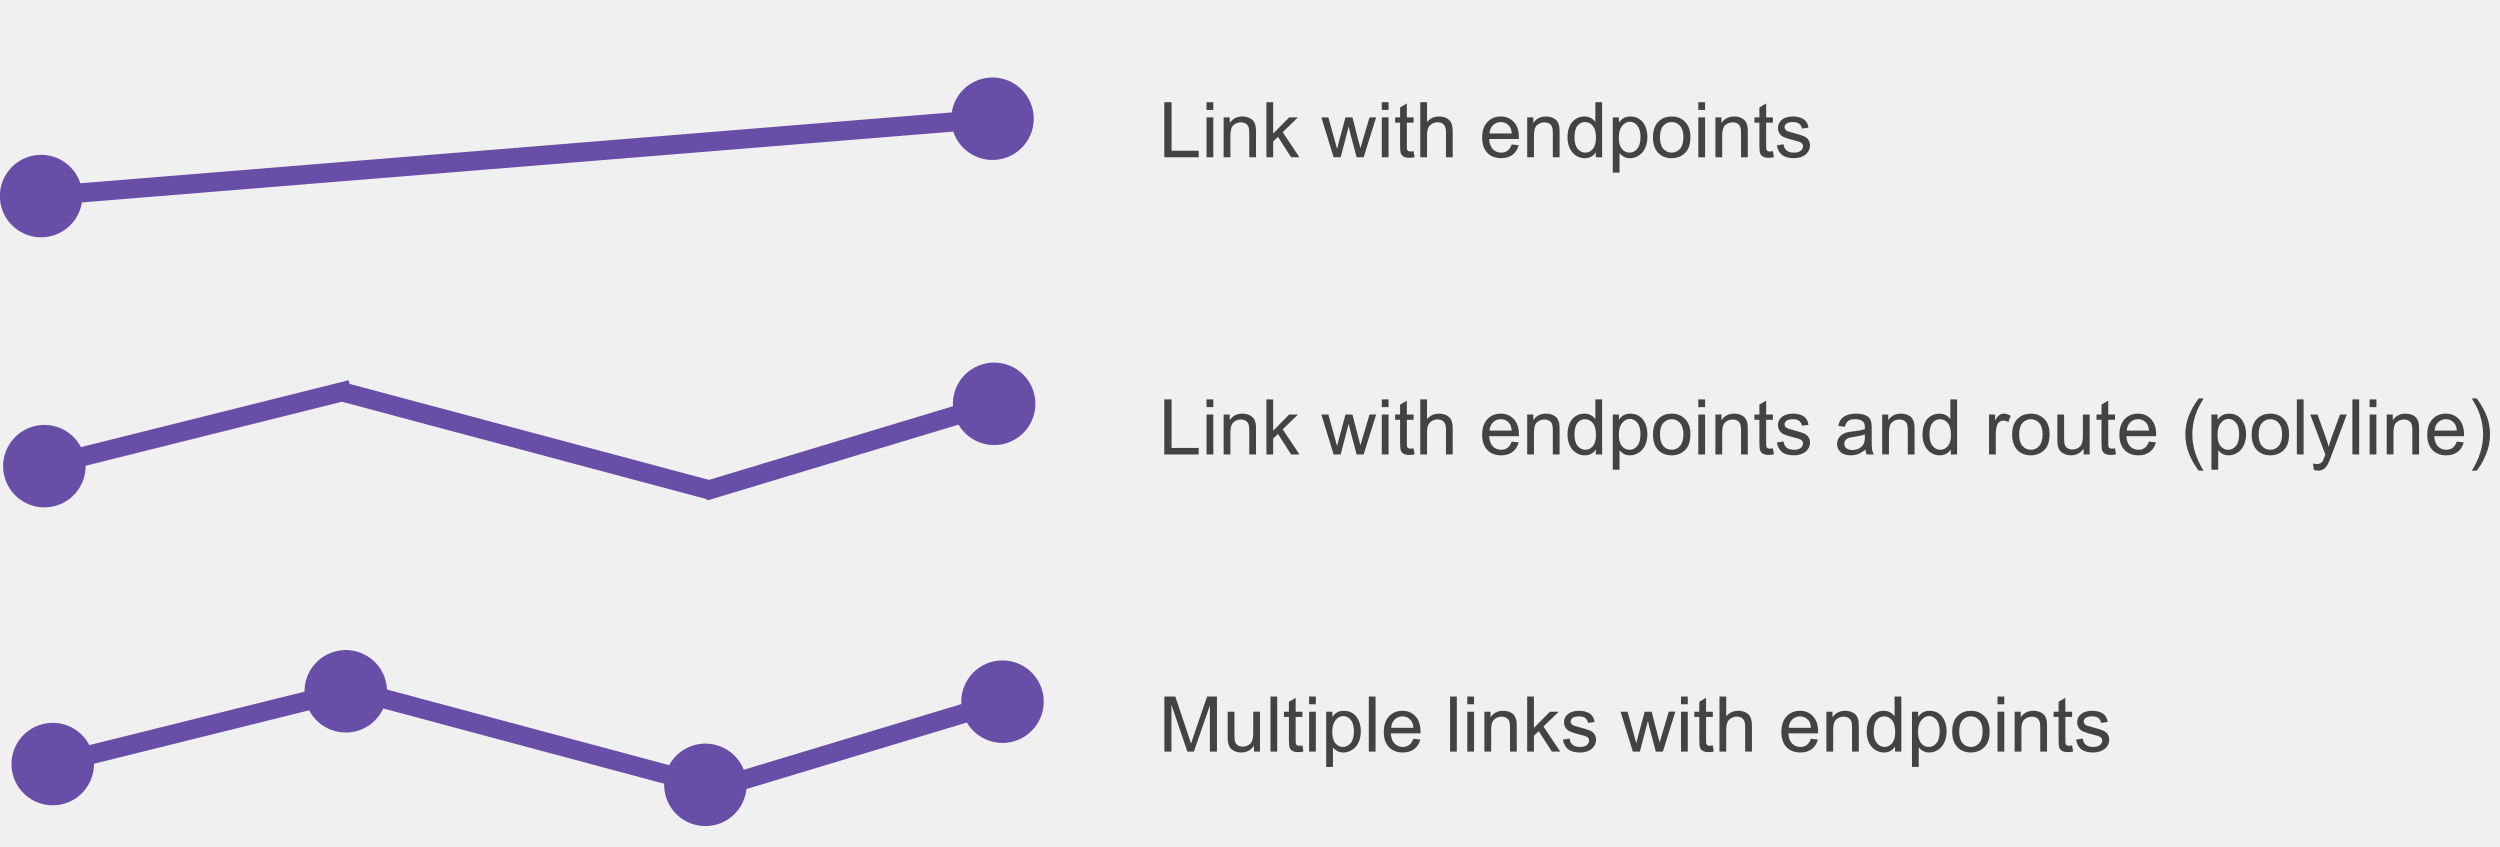
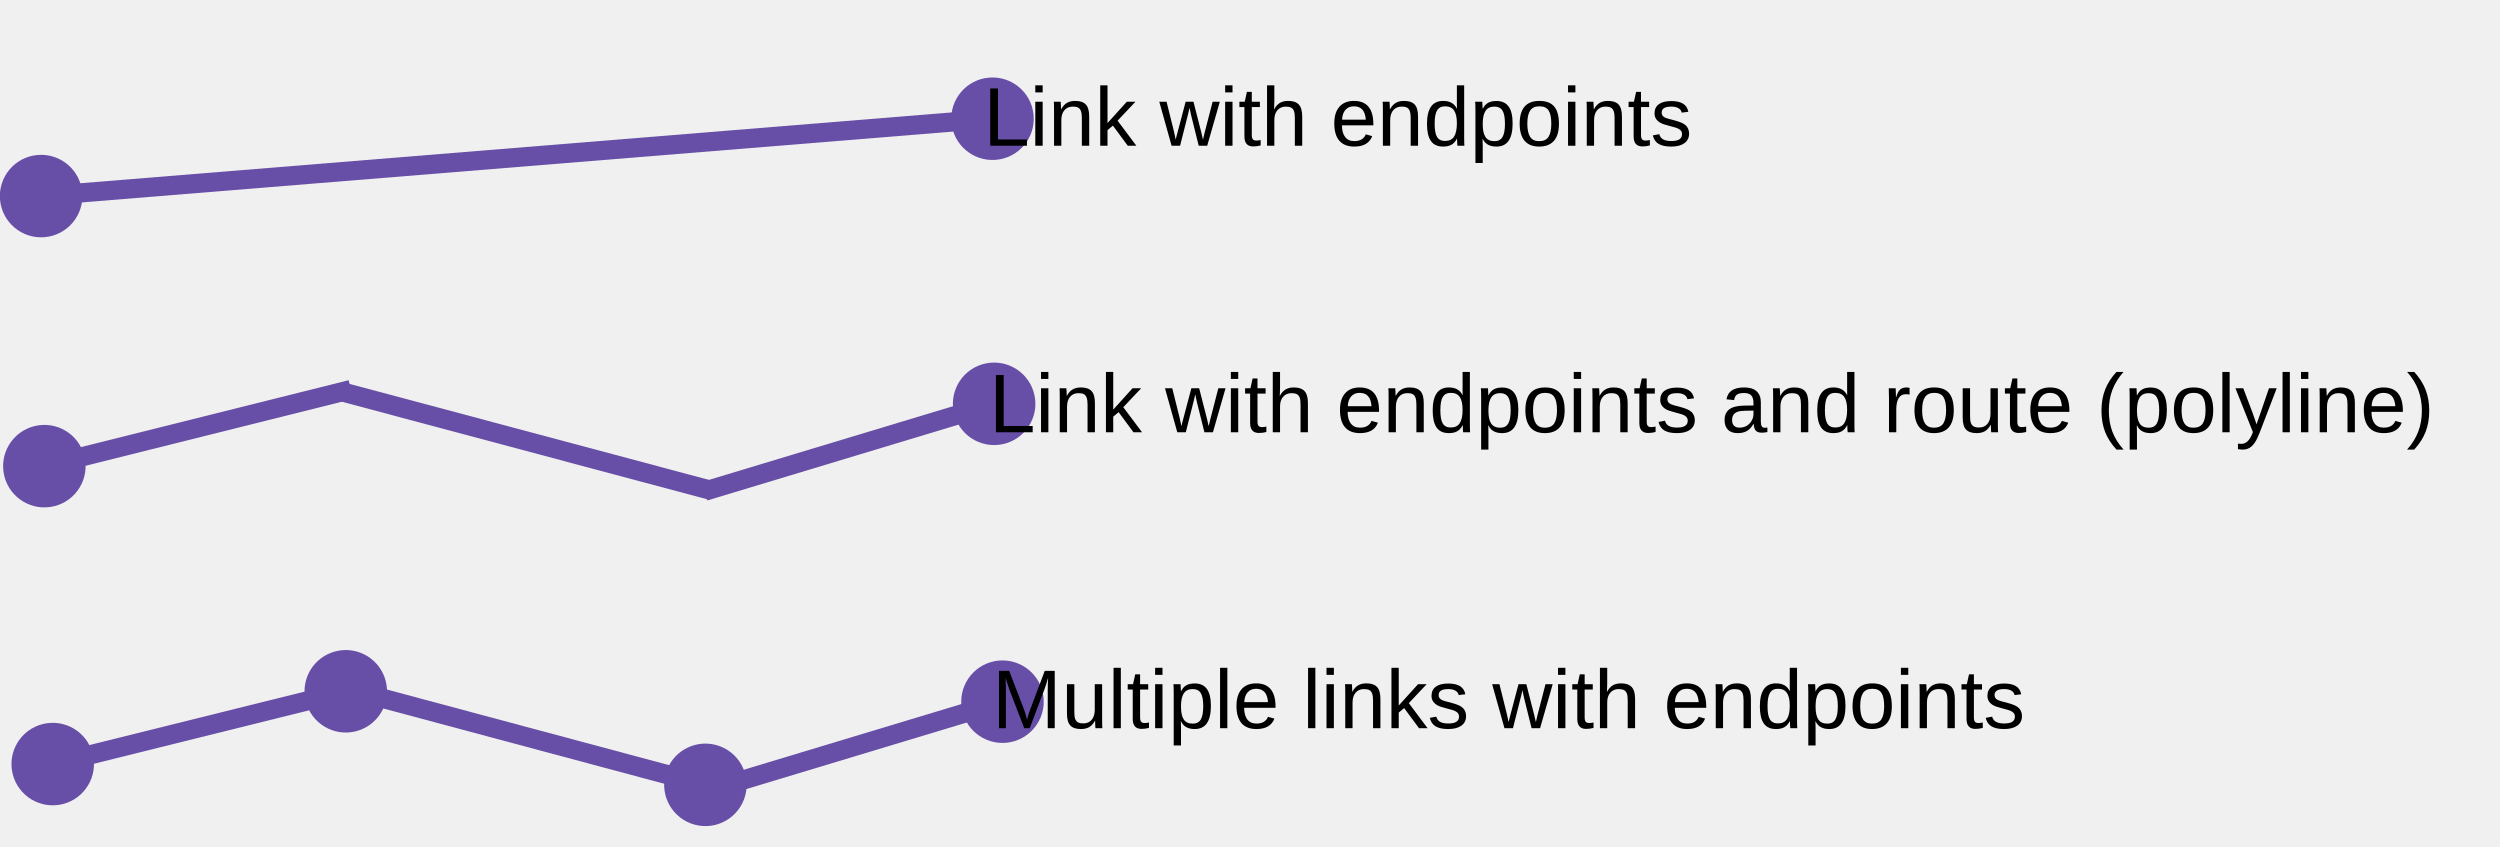
<svg xmlns="http://www.w3.org/2000/svg" version="1.1" viewBox="0 0 520 176" fill="none" stroke="none" stroke-linecap="square" stroke-miterlimit="10" id="svg65" width="520" height="176">
  <defs id="defs69" />
  <clipPath id="p.0">
    <path d="M 0,0 H 1024 V 768 H 0 Z" clip-rule="nonzero" id="path2" />
  </clipPath>
  <g clip-path="url(#p.0)" id="g63">
    <path fill="#000000" fill-opacity="0" d="M 0,0 H 1024 V 768 H 0 Z" fill-rule="evenodd" id="path5" />
    <path fill="#000000" fill-opacity="0" d="M 2.64,160.996 80.247,141.72" fill-rule="evenodd" id="path7" />
    <path stroke="#674ea7" stroke-width="4" stroke-linejoin="round" stroke-linecap="butt" d="M 17.353,157.341 65.534,145.374" fill-rule="evenodd" id="path9" />
    <path fill="#674ea7" stroke="#674ea7" stroke-width="4" stroke-linecap="butt" d="m 4.581,160.514 c -0.876,-3.527 1.273,-7.096 4.8,-7.972 3.527,-0.876 7.096,1.273 7.972,4.8 0.876,3.527 -1.273,7.096 -4.8,7.972 -3.527,0.876 -7.096,-1.273 -7.972,-4.8 z" fill-rule="nonzero" id="path11" />
    <path fill="#674ea7" stroke="#674ea7" stroke-width="4" stroke-linecap="butt" d="m 78.306,142.202 c 0.876,3.527 -1.273,7.096 -4.8,7.972 -3.527,0.876 -7.096,-1.273 -7.972,-4.8 -0.876,-3.527 1.273,-7.096 4.8,-7.972 3.527,-0.876 7.096,1.273 7.972,4.8 z" fill-rule="nonzero" id="path13" />
    <path fill="#000000" fill-opacity="0" d="m 73.091,143.515 81.921,21.953" fill-rule="evenodd" id="path15" />
    <path stroke="#674ea7" stroke-width="4" stroke-linejoin="round" stroke-linecap="butt" d="m 73.091,143.515 67.278,18.029" fill-rule="evenodd" id="path17" />
    <path fill="#674ea7" stroke="#674ea7" stroke-width="4" stroke-linecap="butt" d="m 153.08,164.95 c -0.941,3.51 -4.549,5.593 -8.059,4.653 -3.51,-0.941 -5.593,-4.549 -4.653,-8.059 0.941,-3.51 4.549,-5.593 8.059,-4.653 3.51,0.941 5.593,4.549 4.653,8.059 z" fill-rule="nonzero" id="path19" />
    <path fill="#000000" fill-opacity="0" d="m 148.29,164.132 68.441,-20.661" fill-rule="evenodd" id="path21" />
    <path stroke="#674ea7" stroke-width="4" stroke-linejoin="round" stroke-linecap="butt" d="m 148.29,164.132 53.928,-16.28" fill-rule="evenodd" id="path23" />
    <path fill="#674ea7" stroke="#674ea7" stroke-width="4" stroke-linecap="butt" d="m 214.816,144.048 c 1.05,3.479 -0.919,7.151 -4.398,8.201 -3.479,1.05 -7.151,-0.919 -8.201,-4.398 -1.05,-3.479 0.919,-7.151 4.398,-8.201 3.479,-1.05 7.151,0.919 8.201,4.398 z" fill-rule="nonzero" id="path25" />
    <path fill="#000000" fill-opacity="0" d="M 0.904,99.04 72.999,81.025" fill-rule="evenodd" id="path27" />
    <path stroke="#674ea7" stroke-width="4" stroke-linejoin="round" stroke-linecap="butt" d="M 15.612,95.365 72.999,81.025" fill-rule="evenodd" id="path29" />
    <path fill="#674ea7" stroke="#674ea7" stroke-width="4" stroke-linecap="butt" d="m 2.844,98.555 c -0.881,-3.526 1.263,-7.098 4.788,-7.979 3.526,-0.881 7.098,1.263 7.979,4.788 0.881,3.526 -1.263,7.098 -4.788,7.979 -3.526,0.881 -7.098,-1.263 -7.979,-4.788 z" fill-rule="nonzero" id="path31" />
    <path fill="#000000" fill-opacity="0" d="m 71.354,81.559 76.661,20.472" fill-rule="evenodd" id="path33" />
    <path stroke="#674ea7" stroke-width="4" stroke-linejoin="round" stroke-linecap="butt" d="m 71.354,81.559 76.661,20.472" fill-rule="evenodd" id="path35" />
    <path fill="#000000" fill-opacity="0" d="M 146.554,102.177 214.995,81.515" fill-rule="evenodd" id="path37" />
    <path stroke="#674ea7" stroke-width="4" stroke-linejoin="round" stroke-linecap="butt" d="M 146.554,102.177 200.482,85.896" fill-rule="evenodd" id="path39" />
    <path fill="#674ea7" stroke="#674ea7" stroke-width="4" stroke-linecap="butt" d="m 213.08,82.093 c 1.05,3.479 -0.919,7.151 -4.398,8.201 -3.479,1.05 -7.151,-0.919 -8.201,-4.398 -1.05,-3.479 0.919,-7.151 4.398,-8.201 3.479,-1.05 7.151,0.919 8.201,4.398 z" fill-rule="nonzero" id="path41" />
    <path fill="#000000" fill-opacity="0" d="M 1.0682415e-4,41.48 214.992,24" fill-rule="evenodd" id="path43" />
    <path stroke="#674ea7" stroke-width="4" stroke-linejoin="round" stroke-linecap="butt" d="M 15.11,40.252 199.882,25.228" fill-rule="evenodd" id="path45" />
    <path fill="#674ea7" stroke="#674ea7" stroke-width="4" stroke-linecap="butt" d="m 1.994,41.318 c -0.294,-3.622 2.403,-6.797 6.025,-7.092 3.622,-0.294 6.797,2.403 7.092,6.025 0.294,3.622 -2.403,6.797 -6.025,7.092 -3.622,0.294 -6.797,-2.403 -7.092,-6.025 z" fill-rule="nonzero" id="path47" />
    <path fill="#674ea7" stroke="#674ea7" stroke-width="4" stroke-linecap="butt" d="m 212.999,24.162 c 0.294,3.622 -2.403,6.797 -6.025,7.092 -3.622,0.294 -6.797,-2.403 -7.092,-6.025 -0.295,-3.622 2.403,-6.797 6.025,-7.092 3.622,-0.294 6.797,2.403 7.092,6.025 z" fill-rule="nonzero" id="path49" />
    <path fill="#000000" fill-opacity="0" d="M 232,8.354 H 520 V 47.126 H 232 Z" fill-rule="evenodd" id="path51" />
-     <path fill="#434343" d="M 242.172,32.714 V 21.261 h 1.516 v 10.094 h 5.641 v 1.359 z m 8.789,-9.844 v -1.609 h 1.406 v 1.609 z m 0,9.844 v -8.297 h 1.406 v 8.297 z m 3.555,0 v -8.297 h 1.266 v 1.172 q 0.906,-1.359 2.641,-1.359 0.75,0 1.375,0.266 0.625,0.266 0.938,0.703 0.312,0.438 0.438,1.047 0.078,0.391 0.078,1.359 v 5.109 h -1.406 v -5.047 q 0,-0.859 -0.172,-1.281 -0.156,-0.438 -0.578,-0.688 -0.406,-0.25 -0.969,-0.25 -0.906,0 -1.562,0.578 -0.641,0.562 -0.641,2.156 v 4.531 z m 8.898,0 V 21.261 h 1.406 v 6.531 l 3.328,-3.375 h 1.828 l -3.172,3.078 3.484,5.219 h -1.734 l -2.734,-4.25 -1,0.953 v 3.297 z m 13.977,0 -2.547,-8.297 h 1.453 l 1.328,4.781 0.484,1.781 q 0.031,-0.125 0.438,-1.703 l 1.312,-4.859 h 1.453 l 1.234,4.812 0.422,1.578 0.469,-1.594 1.422,-4.797 h 1.375 l -2.594,8.297 h -1.469 l -1.312,-4.969 -0.328,-1.422 -1.672,6.391 z m 10.023,-9.844 v -1.609 h 1.406 v 1.609 z m 0,9.844 v -8.297 h 1.406 v 8.297 z m 6.617,-1.266 0.203,1.25 q -0.594,0.125 -1.062,0.125 -0.766,0 -1.188,-0.234 -0.422,-0.25 -0.594,-0.641 -0.172,-0.406 -0.172,-1.672 v -4.766 h -1.031 v -1.094 h 1.031 v -2.062 l 1.406,-0.844 v 2.906 h 1.406 v 1.094 H 292.625 v 4.844 q 0,0.609 0.062,0.781 0.078,0.172 0.25,0.281 0.172,0.094 0.484,0.094 0.234,0 0.609,-0.062 z m 1.383,1.266 V 21.261 h 1.406 v 4.109 q 0.984,-1.141 2.484,-1.141 0.922,0 1.594,0.359 0.688,0.359 0.969,1 0.297,0.641 0.297,1.859 v 5.266 h -1.406 v -5.266 q 0,-1.047 -0.453,-1.531 -0.453,-0.484 -1.297,-0.484 -0.625,0 -1.172,0.328 -0.547,0.328 -0.781,0.891 -0.234,0.547 -0.234,1.516 v 4.547 z m 19.016,-2.672 1.453,0.172 q -0.344,1.281 -1.281,1.984 -0.922,0.703 -2.359,0.703 -1.828,0 -2.891,-1.125 -1.062,-1.125 -1.062,-3.141 0,-2.094 1.078,-3.25 1.078,-1.156 2.797,-1.156 1.656,0 2.703,1.141 1.062,1.125 1.062,3.172 0,0.125 0,0.375 h -6.188 q 0.078,1.375 0.766,2.109 0.703,0.719 1.734,0.719 0.781,0 1.328,-0.406 0.547,-0.406 0.859,-1.297 z m -4.609,-2.281 h 4.625 q -0.094,-1.047 -0.531,-1.562 -0.672,-0.812 -1.734,-0.812 -0.969,0 -1.641,0.656 -0.656,0.641 -0.719,1.719 z m 7.836,4.953 v -8.297 h 1.266 v 1.172 q 0.906,-1.359 2.641,-1.359 0.75,0 1.375,0.266 0.625,0.266 0.938,0.703 0.312,0.438 0.438,1.047 0.078,0.391 0.078,1.359 v 5.109 h -1.406 v -5.047 q 0,-0.859 -0.172,-1.281 -0.156,-0.438 -0.578,-0.688 -0.406,-0.25 -0.969,-0.25 -0.906,0 -1.562,0.578 -0.641,0.562 -0.641,2.156 v 4.531 z m 14.273,0 v -1.047 q -0.781,1.234 -2.312,1.234 -1,0 -1.828,-0.547 -0.828,-0.547 -1.297,-1.531 -0.453,-0.984 -0.453,-2.25 0,-1.25 0.406,-2.25 0.422,-1.016 1.25,-1.547 0.828,-0.547 1.859,-0.547 0.75,0 1.328,0.312 0.594,0.312 0.953,0.828 v -4.109 h 1.406 v 11.453 z m -4.438,-4.141 q 0,1.594 0.672,2.391 0.672,0.781 1.578,0.781 0.922,0 1.562,-0.75 0.656,-0.766 0.656,-2.312 0,-1.703 -0.656,-2.5 -0.656,-0.797 -1.625,-0.797 -0.938,0 -1.562,0.766 -0.625,0.766 -0.625,2.422 z m 7.961,7.328 V 24.417 h 1.281 v 1.078 q 0.453,-0.641 1.016,-0.953 0.578,-0.312 1.391,-0.312 1.062,0 1.875,0.547 0.812,0.547 1.219,1.547 0.422,0.984 0.422,2.172 0,1.281 -0.469,2.297 -0.453,1.016 -1.328,1.563 -0.859,0.547 -1.828,0.547 -0.703,0 -1.266,-0.297 -0.547,-0.297 -0.906,-0.75 v 4.047 z m 1.266,-7.297 q 0,1.609 0.641,2.375 0.656,0.766 1.578,0.766 0.938,0 1.609,-0.797 0.672,-0.797 0.672,-2.453 0,-1.594 -0.656,-2.375 -0.656,-0.797 -1.562,-0.797 -0.891,0 -1.594,0.844 -0.688,0.844 -0.688,2.438 z m 7.102,-0.047 q 0,-2.297 1.281,-3.406 1.078,-0.922 2.609,-0.922 1.719,0 2.797,1.125 1.094,1.109 1.094,3.094 0,1.594 -0.484,2.516 -0.484,0.922 -1.406,1.438 -0.906,0.5 -2,0.5 -1.734,0 -2.812,-1.109 -1.078,-1.125 -1.078,-3.234 z m 1.453,0 q 0,1.594 0.688,2.391 0.703,0.797 1.75,0.797 1.047,0 1.734,-0.797 0.703,-0.797 0.703,-2.438 0,-1.531 -0.703,-2.328 -0.688,-0.797 -1.734,-0.797 -1.047,0 -1.75,0.797 -0.688,0.781 -0.688,2.375 z m 7.977,-5.688 v -1.609 h 1.406 v 1.609 z m 0,9.844 v -8.297 h 1.406 v 8.297 z m 3.555,0 v -8.297 h 1.266 v 1.172 q 0.906,-1.359 2.641,-1.359 0.75,0 1.375,0.266 0.625,0.266 0.938,0.703 0.312,0.438 0.438,1.047 0.078,0.391 0.078,1.359 v 5.109 h -1.406 v -5.047 q 0,-0.859 -0.172,-1.281 -0.156,-0.438 -0.578,-0.688 -0.406,-0.25 -0.969,-0.25 -0.906,0 -1.562,0.578 -0.641,0.562 -0.641,2.156 v 4.531 z m 11.961,-1.266 0.203,1.25 q -0.594,0.125 -1.062,0.125 -0.766,0 -1.188,-0.234 -0.422,-0.25 -0.594,-0.641 -0.172,-0.406 -0.172,-1.672 v -4.766 h -1.031 v -1.094 h 1.031 v -2.062 l 1.406,-0.844 v 2.906 h 1.406 v 1.094 h -1.406 v 4.844 q 0,0.609 0.062,0.781 0.078,0.172 0.25,0.281 0.172,0.094 0.484,0.094 0.234,0 0.609,-0.062 z m 0.82,-1.219 1.391,-0.219 q 0.109,0.844 0.641,1.297 0.547,0.438 1.5,0.438 0.969,0 1.438,-0.391 0.469,-0.406 0.469,-0.938 0,-0.469 -0.406,-0.75 -0.297,-0.188 -1.438,-0.469 -1.547,-0.391 -2.156,-0.672 -0.594,-0.297 -0.906,-0.797 -0.297,-0.5 -0.297,-1.109 0,-0.562 0.25,-1.031 0.25,-0.469 0.688,-0.781 0.328,-0.25 0.891,-0.406 0.578,-0.172 1.219,-0.172 0.984,0 1.719,0.281 0.734,0.281 1.078,0.766 0.359,0.469 0.5,1.281 l -1.375,0.188 q -0.094,-0.641 -0.547,-1 -0.453,-0.359 -1.266,-0.359 -0.969,0 -1.391,0.328 -0.406,0.312 -0.406,0.734 0,0.281 0.172,0.5 0.172,0.219 0.531,0.375 0.219,0.078 1.25,0.359 1.484,0.391 2.078,0.656 0.594,0.25 0.922,0.734 0.344,0.484 0.344,1.203 0,0.703 -0.422,1.328 -0.406,0.609 -1.188,0.953 -0.766,0.344 -1.734,0.344 -1.625,0 -2.469,-0.672 -0.844,-0.672 -1.078,-2 z" fill-rule="nonzero" id="path53" />
    <path fill="#000000" fill-opacity="0" d="m 232,70.163 h 313.008 v 38.772 H 232 Z" fill-rule="evenodd" id="path55" />
-     <path fill="#434343" d="M 242.172,94.523 V 83.07 h 1.516 v 10.094 h 5.641 v 1.359 z m 8.789,-9.844 v -1.609 h 1.406 v 1.609 z m 0,9.844 v -8.297 h 1.406 v 8.297 z m 3.555,0 v -8.297 h 1.266 v 1.172 q 0.906,-1.359 2.641,-1.359 0.75,0 1.375,0.266 0.625,0.266 0.938,0.703 0.312,0.438 0.438,1.047 0.078,0.391 0.078,1.359 v 5.109 h -1.406 v -5.047 q 0,-0.859 -0.172,-1.281 -0.156,-0.438 -0.578,-0.688 -0.406,-0.25 -0.969,-0.25 -0.906,0 -1.562,0.578 -0.641,0.562 -0.641,2.156 v 4.531 z m 8.898,0 V 83.07 h 1.406 v 6.531 l 3.328,-3.375 h 1.828 l -3.172,3.078 3.484,5.219 h -1.734 l -2.734,-4.25 -1,0.953 v 3.297 z m 13.977,0 -2.547,-8.297 h 1.453 l 1.328,4.781 0.484,1.781 q 0.031,-0.125 0.438,-1.703 l 1.312,-4.859 h 1.453 l 1.234,4.812 0.422,1.578 0.469,-1.594 1.422,-4.797 h 1.375 l -2.594,8.297 h -1.469 l -1.312,-4.969 -0.328,-1.422 -1.672,6.391 z m 10.023,-9.844 v -1.609 h 1.406 v 1.609 z m 0,9.844 v -8.297 h 1.406 v 8.297 z m 6.617,-1.266 0.203,1.25 q -0.594,0.125 -1.062,0.125 -0.766,0 -1.188,-0.234 -0.422,-0.25 -0.594,-0.641 -0.172,-0.406 -0.172,-1.672 v -4.766 h -1.031 v -1.094 h 1.031 v -2.062 l 1.406,-0.844 v 2.906 h 1.406 v 1.094 H 292.625 v 4.844 q 0,0.609 0.062,0.781 0.078,0.172 0.25,0.281 0.172,0.094 0.484,0.094 0.234,0 0.609,-0.062 z m 1.383,1.266 V 83.07 h 1.406 v 4.109 q 0.984,-1.141 2.484,-1.141 0.922,0 1.594,0.359 0.688,0.359 0.969,1 0.297,0.641 0.297,1.859 v 5.266 h -1.406 v -5.266 q 0,-1.047 -0.453,-1.531 -0.453,-0.484 -1.297,-0.484 -0.625,0 -1.172,0.328 -0.547,0.328 -0.781,0.891 -0.234,0.547 -0.234,1.516 v 4.547 z m 19.016,-2.672 1.453,0.172 q -0.344,1.281 -1.281,1.984 -0.922,0.703 -2.359,0.703 -1.828,0 -2.891,-1.125 -1.062,-1.125 -1.062,-3.141 0,-2.094 1.078,-3.25 1.078,-1.156 2.797,-1.156 1.656,0 2.703,1.141 1.062,1.125 1.062,3.172 0,0.125 0,0.375 h -6.188 q 0.078,1.375 0.766,2.109 0.703,0.719 1.734,0.719 0.781,0 1.328,-0.406 0.547,-0.406 0.859,-1.297 z m -4.609,-2.281 h 4.625 q -0.094,-1.047 -0.531,-1.562 -0.672,-0.812 -1.734,-0.812 -0.969,0 -1.641,0.656 -0.656,0.641 -0.719,1.719 z m 7.836,4.953 v -8.297 h 1.266 v 1.172 q 0.906,-1.359 2.641,-1.359 0.75,0 1.375,0.266 0.625,0.266 0.938,0.703 0.312,0.438 0.438,1.047 0.078,0.391 0.078,1.359 v 5.109 h -1.406 v -5.047 q 0,-0.859 -0.172,-1.281 -0.156,-0.438 -0.578,-0.688 -0.406,-0.25 -0.969,-0.25 -0.906,0 -1.562,0.578 -0.641,0.562 -0.641,2.156 v 4.531 z m 14.273,0 v -1.047 q -0.781,1.234 -2.312,1.234 -1,0 -1.828,-0.547 -0.828,-0.547 -1.297,-1.531 -0.453,-0.984 -0.453,-2.25 0,-1.25 0.406,-2.25 0.422,-1.016 1.25,-1.547 0.828,-0.547 1.859,-0.547 0.75,0 1.328,0.312 0.594,0.312 0.953,0.828 v -4.109 h 1.406 V 94.523 Z m -4.438,-4.141 q 0,1.594 0.672,2.391 0.672,0.781 1.578,0.781 0.922,0 1.562,-0.75 0.656,-0.766 0.656,-2.312 0,-1.703 -0.656,-2.5 -0.656,-0.797 -1.625,-0.797 -0.938,0 -1.562,0.766 -0.625,0.766 -0.625,2.422 z m 7.961,7.328 V 86.226 h 1.281 v 1.078 q 0.453,-0.641 1.016,-0.953 0.578,-0.312 1.391,-0.312 1.062,0 1.875,0.547 0.812,0.547 1.219,1.547 0.422,0.984 0.422,2.172 0,1.281 -0.469,2.297 -0.453,1.016 -1.328,1.562 -0.859,0.547 -1.828,0.547 -0.703,0 -1.266,-0.297 -0.547,-0.297 -0.906,-0.75 v 4.047 z m 1.266,-7.297 q 0,1.609 0.641,2.375 0.656,0.766 1.578,0.766 0.938,0 1.609,-0.797 0.672,-0.797 0.672,-2.453 0,-1.594 -0.656,-2.375 -0.656,-0.797 -1.562,-0.797 -0.891,0 -1.594,0.844 -0.688,0.844 -0.688,2.438 z m 7.102,-0.047 q 0,-2.297 1.281,-3.406 1.078,-0.922 2.609,-0.922 1.719,0 2.797,1.125 1.094,1.109 1.094,3.094 0,1.594 -0.484,2.516 -0.484,0.922 -1.406,1.438 -0.906,0.5 -2,0.5 -1.734,0 -2.812,-1.109 -1.078,-1.125 -1.078,-3.234 z m 1.453,0 q 0,1.594 0.688,2.391 0.703,0.797 1.75,0.797 1.047,0 1.734,-0.797 0.703,-0.797 0.703,-2.438 0,-1.531 -0.703,-2.328 -0.688,-0.797 -1.734,-0.797 -1.047,0 -1.75,0.797 -0.688,0.781 -0.688,2.375 z m 7.977,-5.688 V 83.07 h 1.406 v 1.609 z m 0,9.844 V 86.226 h 1.406 v 8.297 z m 3.555,0 V 86.226 h 1.266 v 1.172 q 0.906,-1.359 2.641,-1.359 0.75,0 1.375,0.266 0.625,0.266 0.938,0.703 0.312,0.438 0.438,1.047 0.078,0.391 0.078,1.359 v 5.109 h -1.406 V 89.476 q 0,-0.859 -0.172,-1.281 -0.156,-0.438 -0.578,-0.688 -0.406,-0.25 -0.969,-0.25 -0.906,0 -1.562,0.578 -0.641,0.562 -0.641,2.156 v 4.531 z m 11.961,-1.266 0.203,1.25 q -0.594,0.125 -1.062,0.125 -0.766,0 -1.188,-0.234 -0.422,-0.25 -0.594,-0.641 -0.172,-0.406 -0.172,-1.672 V 87.32 h -1.031 v -1.094 h 1.031 v -2.062 l 1.406,-0.844 v 2.906 h 1.406 v 1.094 h -1.406 v 4.844 q 0,0.609 0.062,0.781 0.078,0.172 0.25,0.281 0.172,0.094 0.484,0.094 0.234,0 0.609,-0.062 z m 0.82,-1.219 1.391,-0.219 q 0.109,0.844 0.641,1.297 0.547,0.438 1.5,0.438 0.969,0 1.438,-0.391 0.469,-0.406 0.469,-0.938 0,-0.469 -0.406,-0.75 -0.297,-0.188 -1.438,-0.469 -1.547,-0.391 -2.156,-0.672 -0.594,-0.297 -0.906,-0.797 -0.297,-0.5 -0.297,-1.109 0,-0.562 0.25,-1.031 0.25,-0.469 0.688,-0.781 0.328,-0.25 0.891,-0.406 0.578,-0.172 1.219,-0.172 0.984,0 1.719,0.281 0.734,0.281 1.078,0.766 0.359,0.469 0.5,1.281 l -1.375,0.188 q -0.094,-0.641 -0.547,-1 -0.453,-0.359 -1.266,-0.359 -0.969,0 -1.391,0.328 -0.406,0.312 -0.406,0.734 0,0.281 0.172,0.5 0.172,0.219 0.531,0.375 0.219,0.078 1.25,0.359 1.484,0.391 2.078,0.656 0.594,0.25 0.922,0.734 0.344,0.484 0.344,1.203 0,0.703 -0.422,1.328 -0.406,0.609 -1.188,0.953 -0.766,0.344 -1.734,0.344 -1.625,0 -2.469,-0.672 -0.844,-0.672 -1.078,-2 z M 388,93.491 q -0.781,0.672 -1.5,0.953 -0.719,0.266 -1.547,0.266 -1.375,0 -2.109,-0.672 -0.734,-0.672 -0.734,-1.703 0,-0.609 0.281,-1.109 0.281,-0.516 0.719,-0.812 0.453,-0.312 1.016,-0.469 0.422,-0.109 1.25,-0.203 1.703,-0.203 2.516,-0.484 0,-0.297 0,-0.375 0,-0.859 -0.391,-1.203 -0.547,-0.484 -1.609,-0.484 -0.984,0 -1.469,0.359 -0.469,0.344 -0.688,1.219 l -1.375,-0.188 q 0.188,-0.875 0.609,-1.422 0.438,-0.547 1.25,-0.828 0.812,-0.297 1.875,-0.297 1.062,0 1.719,0.25 0.672,0.25 0.984,0.625 0.312,0.375 0.438,0.953 0.078,0.359 0.078,1.297 v 1.875 q 0,1.969 0.078,2.484 0.094,0.516 0.359,1 H 388.281 Q 388.062,94.085 388,93.491 Z m -0.109,-3.141 q -0.766,0.312 -2.297,0.531 -0.875,0.125 -1.234,0.281 -0.359,0.156 -0.562,0.469 -0.188,0.297 -0.188,0.656 0,0.562 0.422,0.938 0.438,0.375 1.25,0.375 0.812,0 1.438,-0.344 0.641,-0.359 0.938,-0.984 0.234,-0.469 0.234,-1.406 z m 3.602,4.172 v -8.297 h 1.266 v 1.172 q 0.906,-1.359 2.641,-1.359 0.75,0 1.375,0.266 0.625,0.266 0.938,0.703 0.312,0.438 0.438,1.047 0.078,0.391 0.078,1.359 v 5.109 h -1.406 v -5.047 q 0,-0.859 -0.172,-1.281 -0.156,-0.438 -0.578,-0.688 -0.406,-0.25 -0.969,-0.25 -0.906,0 -1.562,0.578 -0.641,0.562 -0.641,2.156 v 4.531 z m 14.273,0 v -1.047 q -0.781,1.234 -2.312,1.234 -1,0 -1.828,-0.547 -0.828,-0.547 -1.297,-1.531 -0.453,-0.984 -0.453,-2.25 0,-1.25 0.406,-2.25 0.422,-1.016 1.25,-1.547 0.828,-0.547 1.859,-0.547 0.75,0 1.328,0.312 0.594,0.312 0.953,0.828 v -4.109 h 1.406 V 94.523 Z m -4.438,-4.141 q 0,1.594 0.672,2.391 0.672,0.781 1.578,0.781 0.922,0 1.562,-0.75 0.656,-0.766 0.656,-2.312 0,-1.703 -0.656,-2.5 -0.656,-0.797 -1.625,-0.797 -0.938,0 -1.562,0.766 -0.625,0.766 -0.625,2.422 z m 12.391,4.141 v -8.297 h 1.266 v 1.25 q 0.484,-0.875 0.891,-1.156 0.406,-0.281 0.906,-0.281 0.703,0 1.438,0.453 l -0.484,1.297 q -0.516,-0.297 -1.031,-0.297 -0.453,0 -0.828,0.281 -0.359,0.266 -0.516,0.766 -0.234,0.75 -0.234,1.641 v 4.344 z m 4.812,-4.156 q 0,-2.297 1.281,-3.406 1.078,-0.922 2.609,-0.922 1.719,0 2.797,1.125 1.094,1.109 1.094,3.094 0,1.594 -0.484,2.516 -0.484,0.922 -1.406,1.438 -0.906,0.5 -2,0.5 -1.734,0 -2.812,-1.109 -1.078,-1.125 -1.078,-3.234 z m 1.453,0 q 0,1.594 0.688,2.391 0.703,0.797 1.75,0.797 1.047,0 1.734,-0.797 0.703,-0.797 0.703,-2.438 0,-1.531 -0.703,-2.328 -0.688,-0.797 -1.734,-0.797 -1.047,0 -1.75,0.797 -0.688,0.781 -0.688,2.375 z m 13.414,4.156 v -1.219 q -0.969,1.406 -2.641,1.406 -0.734,0 -1.375,-0.281 -0.625,-0.281 -0.938,-0.703 -0.312,-0.438 -0.438,-1.047 -0.078,-0.422 -0.078,-1.312 v -5.141 h 1.406 v 4.594 q 0,1.109 0.078,1.484 0.141,0.562 0.562,0.875 0.438,0.312 1.062,0.312 0.641,0 1.188,-0.312 0.562,-0.328 0.781,-0.891 0.234,-0.562 0.234,-1.625 v -4.438 h 1.406 v 8.297 z m 6.523,-1.266 0.203,1.25 q -0.594,0.125 -1.062,0.125 -0.766,0 -1.188,-0.234 -0.422,-0.25 -0.594,-0.641 -0.172,-0.406 -0.172,-1.672 v -4.766 h -1.031 v -1.094 h 1.031 v -2.062 l 1.406,-0.844 v 2.906 h 1.406 v 1.094 h -1.406 v 4.844 q 0,0.609 0.062,0.781 0.078,0.172 0.25,0.281 0.172,0.094 0.484,0.094 0.234,0 0.609,-0.062 z m 7.055,-1.406 1.453,0.172 q -0.344,1.281 -1.281,1.984 -0.922,0.703 -2.359,0.703 -1.828,0 -2.891,-1.125 -1.062,-1.125 -1.062,-3.141 0,-2.094 1.078,-3.25 1.078,-1.156 2.797,-1.156 1.656,0 2.703,1.141 1.062,1.125 1.062,3.172 0,0.125 0,0.375 h -6.188 q 0.078,1.375 0.766,2.109 0.703,0.719 1.734,0.719 0.781,0 1.328,-0.406 0.547,-0.406 0.859,-1.297 z m -4.609,-2.281 h 4.625 q -0.094,-1.047 -0.531,-1.562 -0.672,-0.812 -1.734,-0.812 -0.969,0 -1.641,0.656 -0.656,0.641 -0.719,1.719 z m 14.969,8.328 q -1.172,-1.469 -1.984,-3.438 -0.797,-1.984 -0.797,-4.094 0,-1.859 0.609,-3.562 0.703,-1.969 2.172,-3.938 h 1 q -0.938,1.625 -1.25,2.328 -0.469,1.078 -0.75,2.25 -0.328,1.453 -0.328,2.938 0,3.75 2.328,7.516 z m 2.641,-0.188 V 86.226 h 1.281 v 1.078 q 0.453,-0.641 1.016,-0.953 0.578,-0.312 1.391,-0.312 1.062,0 1.875,0.547 0.812,0.547 1.219,1.547 0.422,0.984 0.422,2.172 0,1.281 -0.469,2.297 -0.453,1.016 -1.328,1.562 -0.859,0.547 -1.828,0.547 -0.703,0 -1.266,-0.297 -0.547,-0.297 -0.906,-0.75 v 4.047 z m 1.266,-7.297 q 0,1.609 0.641,2.375 0.656,0.766 1.578,0.766 0.938,0 1.609,-0.797 0.672,-0.797 0.672,-2.453 0,-1.594 -0.656,-2.375 -0.656,-0.797 -1.562,-0.797 -0.891,0 -1.594,0.844 -0.688,0.844 -0.688,2.438 z m 7.102,-0.047 q 0,-2.297 1.281,-3.406 1.078,-0.922 2.609,-0.922 1.719,0 2.797,1.125 1.094,1.109 1.094,3.094 0,1.594 -0.484,2.516 -0.484,0.922 -1.406,1.438 -0.906,0.5 -2,0.5 -1.734,0 -2.812,-1.109 -1.078,-1.125 -1.078,-3.234 z m 1.453,0 q 0,1.594 0.688,2.391 0.703,0.797 1.75,0.797 1.047,0 1.734,-0.797 0.703,-0.797 0.703,-2.438 0,-1.531 -0.703,-2.328 -0.688,-0.797 -1.734,-0.797 -1.047,0 -1.75,0.797 -0.688,0.781 -0.688,2.375 z m 7.945,4.156 v -11.453 h 1.406 V 94.523 Z m 3.523,3.203 -0.156,-1.328 q 0.453,0.125 0.797,0.125 0.469,0 0.75,-0.156 0.281,-0.156 0.469,-0.438 0.125,-0.203 0.422,-1.047 0.047,-0.109 0.125,-0.344 l -3.141,-8.312 h 1.516 l 1.719,4.797 q 0.344,0.922 0.609,1.922 0.234,-0.969 0.578,-1.891 l 1.766,-4.828 h 1.406 l -3.156,8.438 q -0.5,1.375 -0.781,1.891 -0.375,0.688 -0.859,1.016 -0.484,0.328 -1.156,0.328 -0.406,0 -0.906,-0.172 z m 8.031,-3.203 v -11.453 h 1.406 V 94.523 Z m 3.586,-9.844 V 83.07 h 1.406 v 1.609 z m 0,9.844 V 86.226 h 1.406 v 8.297 z m 3.555,0 V 86.226 h 1.266 v 1.172 q 0.906,-1.359 2.641,-1.359 0.75,0 1.375,0.266 0.625,0.266 0.938,0.703 0.312,0.438 0.438,1.047 0.078,0.391 0.078,1.359 v 5.109 H 501.766 V 89.476 q 0,-0.859 -0.172,-1.281 -0.156,-0.438 -0.578,-0.688 -0.406,-0.25 -0.969,-0.25 -0.906,0 -1.562,0.578 -0.641,0.562 -0.641,2.156 v 4.531 z m 14.57,-2.672 1.453,0.172 q -0.344,1.281 -1.281,1.984 -0.922,0.703 -2.359,0.703 -1.828,0 -2.891,-1.125 -1.062,-1.125 -1.062,-3.141 0,-2.094 1.078,-3.25 1.078,-1.156 2.797,-1.156 1.656,0 2.703,1.141 1.062,1.125 1.062,3.172 0,0.125 0,0.375 h -6.188 q 0.078,1.375 0.766,2.109 0.703,0.719 1.734,0.719 0.781,0 1.328,-0.406 0.547,-0.406 0.859,-1.297 z m -4.609,-2.281 h 4.625 q -0.094,-1.047 -0.531,-1.562 -0.672,-0.812 -1.734,-0.812 -0.969,0 -1.641,0.656 -0.656,0.641 -0.719,1.719 z m 8.758,8.328 h -1.016 q 2.344,-3.766 2.344,-7.516 0,-1.469 -0.344,-2.922 -0.266,-1.172 -0.734,-2.25 -0.312,-0.703 -1.266,-2.344 h 1.016 q 1.469,1.969 2.172,3.938 0.594,1.703 0.594,3.562 0,2.109 -0.812,4.094 -0.797,1.969 -1.953,3.438 z" fill-rule="nonzero" id="path57" />
    <path fill="#000000" fill-opacity="0" d="m 232,131.971 h 313.008 v 38.772 H 232 Z" fill-rule="evenodd" id="path59" />
-     <path fill="#434343" d="M 242.188,156.331 V 144.878 h 2.281 l 2.719,8.109 q 0.375,1.125 0.547,1.688 0.188,-0.625 0.609,-1.828 l 2.734,-7.969 h 2.047 v 11.453 h -1.469 v -9.594 l -3.328,9.594 h -1.359 l -3.312,-9.75 v 9.75 z m 18.641,0 v -1.219 q -0.969,1.406 -2.641,1.406 -0.734,0 -1.375,-0.281 -0.625,-0.281 -0.938,-0.703 -0.312,-0.438 -0.438,-1.047 -0.078,-0.422 -0.078,-1.312 v -5.141 h 1.406 v 4.594 q 0,1.109 0.078,1.484 0.141,0.562 0.562,0.875 0.438,0.312 1.062,0.312 0.641,0 1.188,-0.312 0.562,-0.328 0.781,-0.891 0.234,-0.562 0.234,-1.625 v -4.438 h 1.406 v 8.297 z m 3.43,0 V 144.878 h 1.406 v 11.453 z m 6.648,-1.266 0.203,1.25 q -0.594,0.125 -1.062,0.125 -0.766,0 -1.188,-0.234 -0.422,-0.25 -0.594,-0.641 -0.172,-0.406 -0.172,-1.672 V 149.128 h -1.031 v -1.094 h 1.031 v -2.062 L 269.5,145.128 v 2.906 h 1.406 V 149.128 H 269.5 v 4.844 q 0,0.609 0.062,0.781 0.078,0.172 0.25,0.281 0.172,0.094 0.484,0.094 0.234,0 0.609,-0.062 z m 1.383,-8.578 V 144.878 h 1.406 v 1.609 z m 0,9.844 v -8.297 h 1.406 v 8.297 z m 3.555,3.188 v -11.484 h 1.281 v 1.078 q 0.453,-0.641 1.016,-0.953 0.578,-0.312 1.391,-0.312 1.062,0 1.875,0.547 0.812,0.547 1.219,1.547 0.422,0.984 0.422,2.172 0,1.281 -0.469,2.297 -0.453,1.016 -1.328,1.562 -0.859,0.547 -1.828,0.547 -0.703,0 -1.266,-0.297 -0.547,-0.297 -0.906,-0.75 v 4.047 z m 1.266,-7.297 q 0,1.609 0.641,2.375 0.656,0.766 1.578,0.766 0.938,0 1.609,-0.797 0.672,-0.797 0.672,-2.453 0,-1.594 -0.656,-2.375 -0.656,-0.797 -1.562,-0.797 -0.891,0 -1.594,0.844 -0.688,0.844 -0.688,2.438 z m 7.602,4.109 V 144.878 h 1.406 v 11.453 z m 9.258,-2.672 1.453,0.172 q -0.344,1.281 -1.281,1.984 -0.922,0.703 -2.359,0.703 -1.828,0 -2.891,-1.125 -1.062,-1.125 -1.062,-3.141 0,-2.094 1.078,-3.25 1.078,-1.156 2.797,-1.156 1.656,0 2.703,1.141 1.062,1.125 1.062,3.172 0,0.125 0,0.375 h -6.188 q 0.078,1.375 0.766,2.109 0.703,0.719 1.734,0.719 0.781,0 1.328,-0.406 0.547,-0.406 0.859,-1.297 z m -4.609,-2.281 h 4.625 q -0.094,-1.047 -0.531,-1.562 -0.672,-0.812 -1.734,-0.812 -0.969,0 -1.641,0.656 -0.656,0.641 -0.719,1.719 z m 12.25,4.953 V 144.878 h 1.406 v 11.453 z m 3.586,-9.844 V 144.878 h 1.406 v 1.609 z m 0,9.844 v -8.297 h 1.406 v 8.297 z m 3.555,0 v -8.297 h 1.266 v 1.172 q 0.906,-1.359 2.641,-1.359 0.75,0 1.375,0.266 0.625,0.266 0.938,0.703 0.312,0.438 0.438,1.047 0.078,0.391 0.078,1.359 v 5.109 h -1.406 v -5.047 q 0,-0.859 -0.172,-1.281 -0.156,-0.438 -0.578,-0.688 -0.406,-0.25 -0.969,-0.25 -0.906,0 -1.562,0.578 -0.641,0.562 -0.641,2.156 v 4.531 z m 8.898,0 V 144.878 h 1.406 v 6.531 l 3.328,-3.375 h 1.828 l -3.172,3.078 3.484,5.219 h -1.734 l -2.734,-4.25 -1,0.953 v 3.297 z m 7.438,-2.484 1.391,-0.219 q 0.109,0.844 0.641,1.297 0.547,0.438 1.5,0.438 0.969,0 1.438,-0.391 0.469,-0.406 0.469,-0.938 0,-0.469 -0.406,-0.75 -0.297,-0.188 -1.438,-0.469 -1.547,-0.391 -2.156,-0.672 -0.594,-0.297 -0.906,-0.797 -0.297,-0.5 -0.297,-1.109 0,-0.562 0.25,-1.031 0.25,-0.469 0.688,-0.781 0.328,-0.25 0.891,-0.406 0.578,-0.172 1.219,-0.172 0.984,0 1.719,0.281 0.734,0.281 1.078,0.766 0.359,0.469 0.5,1.281 l -1.375,0.188 q -0.094,-0.641 -0.547,-1 -0.453,-0.359 -1.266,-0.359 -0.969,0 -1.391,0.328 -0.406,0.312 -0.406,0.734 0,0.281 0.172,0.5 0.172,0.219 0.531,0.375 0.219,0.078 1.25,0.359 1.484,0.391 2.078,0.656 0.594,0.25 0.922,0.734 0.344,0.484 0.344,1.203 0,0.703 -0.422,1.328 -0.406,0.609 -1.188,0.953 -0.766,0.344 -1.734,0.344 -1.625,0 -2.469,-0.672 -0.844,-0.672 -1.078,-2 z m 14.539,2.484 -2.547,-8.297 h 1.453 l 1.328,4.781 0.484,1.781 q 0.031,-0.125 0.438,-1.703 l 1.312,-4.859 h 1.453 l 1.234,4.812 0.422,1.578 0.469,-1.594 1.422,-4.797 h 1.375 l -2.594,8.297 h -1.469 l -1.312,-4.969 -0.328,-1.422 -1.672,6.391 z m 10.023,-9.844 V 144.878 h 1.406 v 1.609 z m 0,9.844 v -8.297 h 1.406 v 8.297 z m 6.617,-1.266 0.203,1.25 q -0.594,0.125 -1.062,0.125 -0.766,0 -1.188,-0.234 -0.422,-0.25 -0.594,-0.641 -0.172,-0.406 -0.172,-1.672 V 149.128 h -1.031 v -1.094 h 1.031 v -2.062 l 1.406,-0.844 v 2.906 h 1.406 v 1.094 h -1.406 v 4.844 q 0,0.609 0.062,0.781 0.078,0.172 0.25,0.281 0.172,0.094 0.484,0.094 0.234,0 0.609,-0.062 z m 1.383,1.266 V 144.878 h 1.406 v 4.109 q 0.984,-1.141 2.484,-1.141 0.922,0 1.594,0.359 0.688,0.359 0.969,1 0.297,0.641 0.297,1.859 v 5.266 h -1.406 v -5.266 q 0,-1.047 -0.453,-1.531 -0.453,-0.484 -1.297,-0.484 -0.625,0 -1.172,0.328 -0.547,0.328 -0.781,0.891 -0.234,0.547 -0.234,1.516 v 4.547 z m 19.016,-2.672 1.453,0.172 q -0.344,1.281 -1.281,1.984 -0.922,0.703 -2.359,0.703 -1.828,0 -2.891,-1.125 -1.062,-1.125 -1.062,-3.141 0,-2.094 1.078,-3.25 1.078,-1.156 2.797,-1.156 1.656,0 2.703,1.141 1.062,1.125 1.062,3.172 0,0.125 0,0.375 h -6.188 q 0.078,1.375 0.766,2.109 0.703,0.719 1.734,0.719 0.781,0 1.328,-0.406 0.547,-0.406 0.859,-1.297 z m -4.609,-2.281 h 4.625 q -0.094,-1.047 -0.531,-1.562 -0.672,-0.812 -1.734,-0.812 -0.969,0 -1.641,0.656 -0.656,0.641 -0.719,1.719 z m 7.836,4.953 v -8.297 h 1.266 v 1.172 q 0.906,-1.359 2.641,-1.359 0.75,0 1.375,0.266 0.625,0.266 0.938,0.703 0.312,0.438 0.438,1.047 0.078,0.391 0.078,1.359 v 5.109 h -1.406 v -5.047 q 0,-0.859 -0.172,-1.281 -0.156,-0.438 -0.578,-0.688 -0.406,-0.25 -0.969,-0.25 -0.906,0 -1.562,0.578 -0.641,0.562 -0.641,2.156 v 4.531 z m 14.273,0 v -1.047 q -0.781,1.234 -2.312,1.234 -1,0 -1.828,-0.547 -0.828,-0.547 -1.297,-1.531 -0.453,-0.984 -0.453,-2.25 0,-1.25 0.406,-2.25 0.422,-1.016 1.25,-1.547 0.828,-0.547 1.859,-0.547 0.75,0 1.328,0.312 0.594,0.312 0.953,0.828 V 144.878 h 1.406 v 11.453 z m -4.438,-4.141 q 0,1.594 0.672,2.391 0.672,0.781 1.578,0.781 0.922,0 1.562,-0.75 0.656,-0.766 0.656,-2.312 0,-1.703 -0.656,-2.5 -0.656,-0.797 -1.625,-0.797 -0.938,0 -1.562,0.766 -0.625,0.766 -0.625,2.422 z m 7.961,7.328 v -11.484 h 1.281 v 1.078 q 0.453,-0.641 1.016,-0.953 0.578,-0.312 1.391,-0.312 1.062,0 1.875,0.547 0.812,0.547 1.219,1.547 0.422,0.984 0.422,2.172 0,1.281 -0.469,2.297 -0.453,1.016 -1.328,1.562 -0.859,0.547 -1.828,0.547 -0.703,0 -1.266,-0.297 -0.547,-0.297 -0.906,-0.75 v 4.047 z m 1.266,-7.297 q 0,1.609 0.641,2.375 0.656,0.766 1.578,0.766 0.938,0 1.609,-0.797 0.672,-0.797 0.672,-2.453 0,-1.594 -0.656,-2.375 -0.656,-0.797 -1.562,-0.797 -0.891,0 -1.594,0.844 -0.688,0.844 -0.688,2.438 z m 7.102,-0.047 q 0,-2.297 1.281,-3.406 1.078,-0.922 2.609,-0.922 1.719,0 2.797,1.125 1.094,1.109 1.094,3.094 0,1.594 -0.484,2.516 -0.484,0.922 -1.406,1.438 -0.906,0.5 -2,0.5 -1.734,0 -2.812,-1.109 -1.078,-1.125 -1.078,-3.234 z m 1.453,0 q 0,1.594 0.688,2.391 0.703,0.797 1.75,0.797 1.047,0 1.734,-0.797 0.703,-0.797 0.703,-2.438 0,-1.531 -0.703,-2.328 -0.688,-0.797 -1.734,-0.797 -1.047,0 -1.75,0.797 -0.688,0.781 -0.688,2.375 z m 7.977,-5.688 V 144.878 h 1.406 v 1.609 z m 0,9.844 v -8.297 h 1.406 v 8.297 z m 3.555,0 v -8.297 h 1.266 v 1.172 q 0.906,-1.359 2.641,-1.359 0.75,0 1.375,0.266 0.625,0.266 0.938,0.703 0.312,0.438 0.438,1.047 0.078,0.391 0.078,1.359 v 5.109 h -1.406 v -5.047 q 0,-0.859 -0.172,-1.281 -0.156,-0.438 -0.578,-0.688 -0.406,-0.25 -0.969,-0.25 -0.906,0 -1.562,0.578 -0.641,0.562 -0.641,2.156 v 4.531 z M 431,155.065 l 0.203,1.25 q -0.594,0.125 -1.062,0.125 -0.766,0 -1.188,-0.234 -0.422,-0.25 -0.594,-0.641 -0.172,-0.406 -0.172,-1.672 V 149.128 h -1.031 v -1.094 h 1.031 v -2.062 l 1.406,-0.844 v 2.906 H 431 v 1.094 h -1.406 v 4.844 q 0,0.609 0.062,0.781 0.078,0.172 0.25,0.281 0.172,0.094 0.484,0.094 0.234,0 0.609,-0.062 z m 0.82,-1.219 1.391,-0.219 q 0.109,0.844 0.641,1.297 0.547,0.438 1.5,0.438 0.969,0 1.438,-0.391 0.469,-0.406 0.469,-0.938 0,-0.469 -0.406,-0.75 -0.297,-0.188 -1.438,-0.469 -1.547,-0.391 -2.156,-0.672 -0.594,-0.297 -0.906,-0.797 -0.297,-0.5 -0.297,-1.109 0,-0.562 0.25,-1.031 0.25,-0.469 0.688,-0.781 0.328,-0.25 0.891,-0.406 0.578,-0.172 1.219,-0.172 0.984,0 1.719,0.281 0.734,0.281 1.078,0.766 0.359,0.469 0.5,1.281 l -1.375,0.188 q -0.094,-0.641 -0.547,-1 -0.453,-0.359 -1.266,-0.359 -0.969,0 -1.391,0.328 -0.406,0.312 -0.406,0.734 0,0.281 0.172,0.5 0.172,0.219 0.531,0.375 0.219,0.078 1.25,0.359 1.484,0.391 2.078,0.656 0.594,0.25 0.922,0.734 0.344,0.484 0.344,1.203 0,0.703 -0.422,1.328 -0.406,0.609 -1.188,0.953 -0.766,0.344 -1.734,0.344 -1.625,0 -2.469,-0.672 -0.844,-0.672 -1.078,-2 z" fill-rule="nonzero" id="path61" />
+     <text xml:space="preserve" style="font-size:17.333px;font-family:Arial;-inkscape-font-specification:Arial;text-align:center;text-anchor:middle;fill:#ffffff" x="290.297" y="30.316" id="text296">
+       <tspan id="tspan294" x="290.297" y="30.316" style="fill:#000000">Link with endpoints</tspan>
+     </text>
+     <text xml:space="preserve" style="font-size:17.333px;font-family:Arial;-inkscape-font-specification:Arial;text-align:center;text-anchor:middle;fill:#ffffff" x="368.082" y="89.917" id="text296-9">
+       <tspan id="tspan294-1" x="368.082" y="89.917" style="fill:#000000">Link with endpoints and route (polyline)</tspan>
+     </text>
+     <text xml:space="preserve" style="font-size:17.333px;font-family:Arial;-inkscape-font-specification:Arial;text-align:center;text-anchor:middle;fill:#ffffff" x="325.824" y="151.467" id="text296-1">
+       <tspan id="tspan294-5" x="325.824" y="151.467" style="fill:#000000">Multiple links with endpoints</tspan>
+     </text>
  </g>
</svg>
